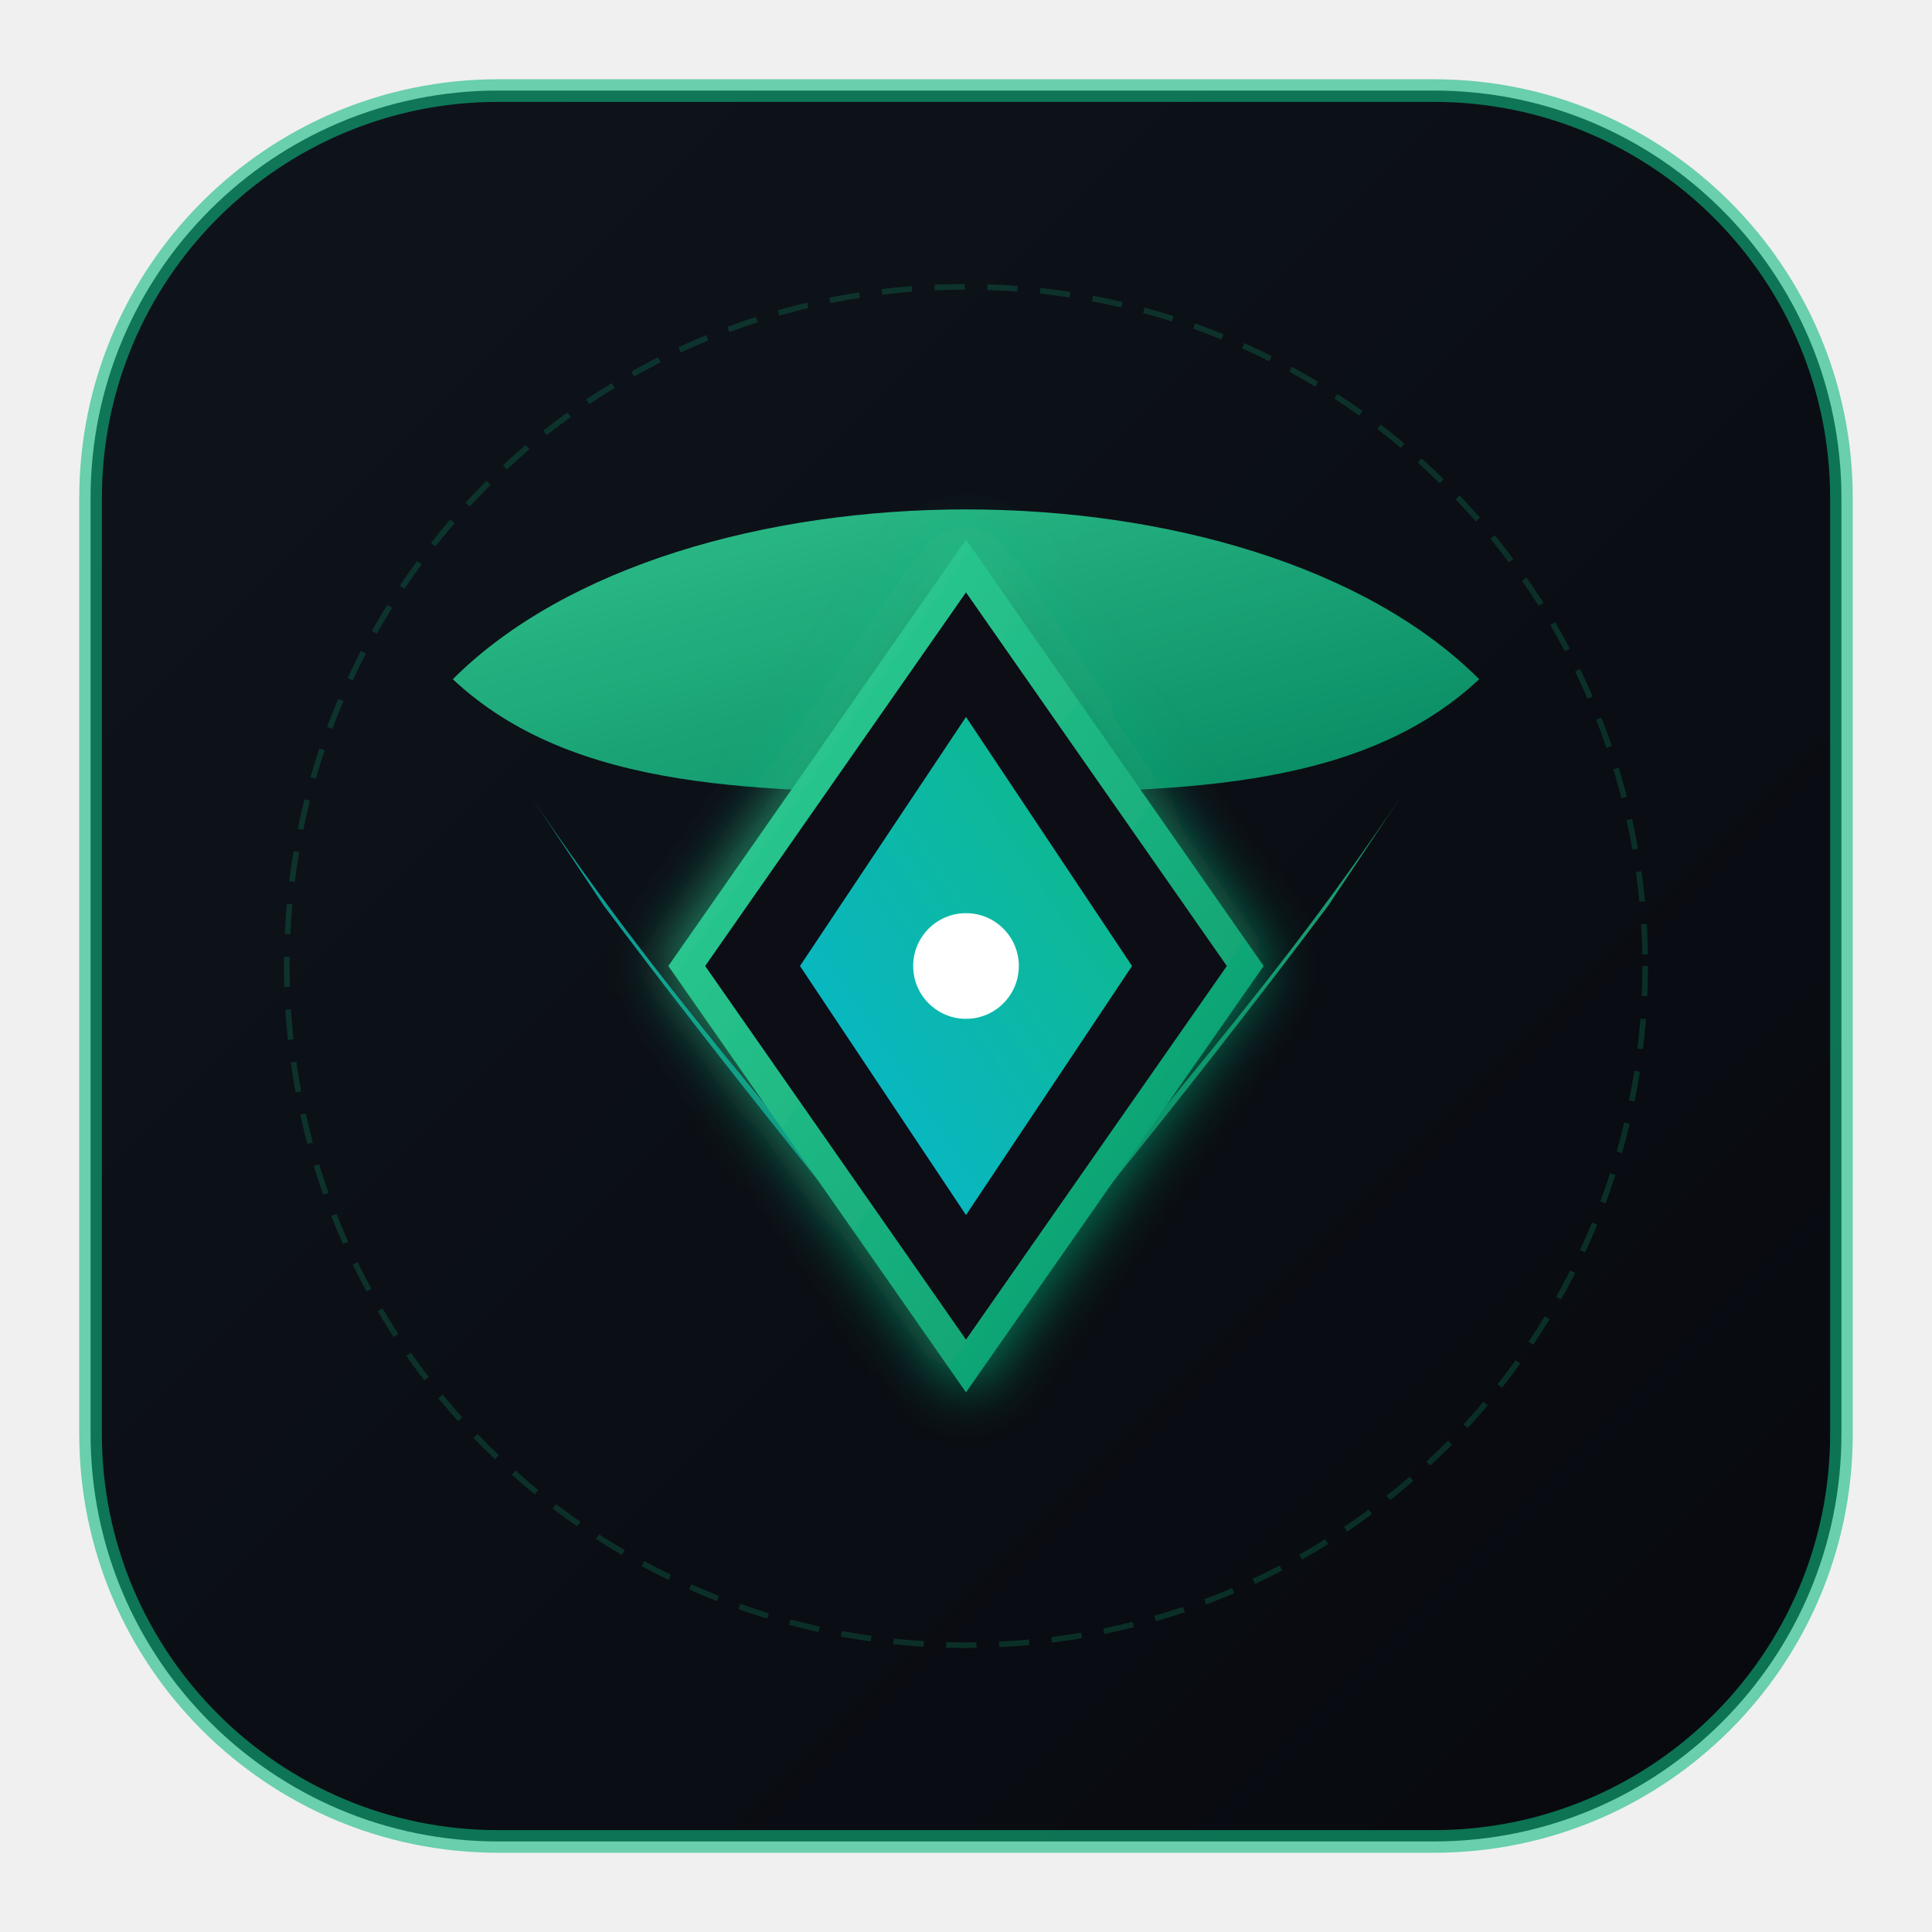
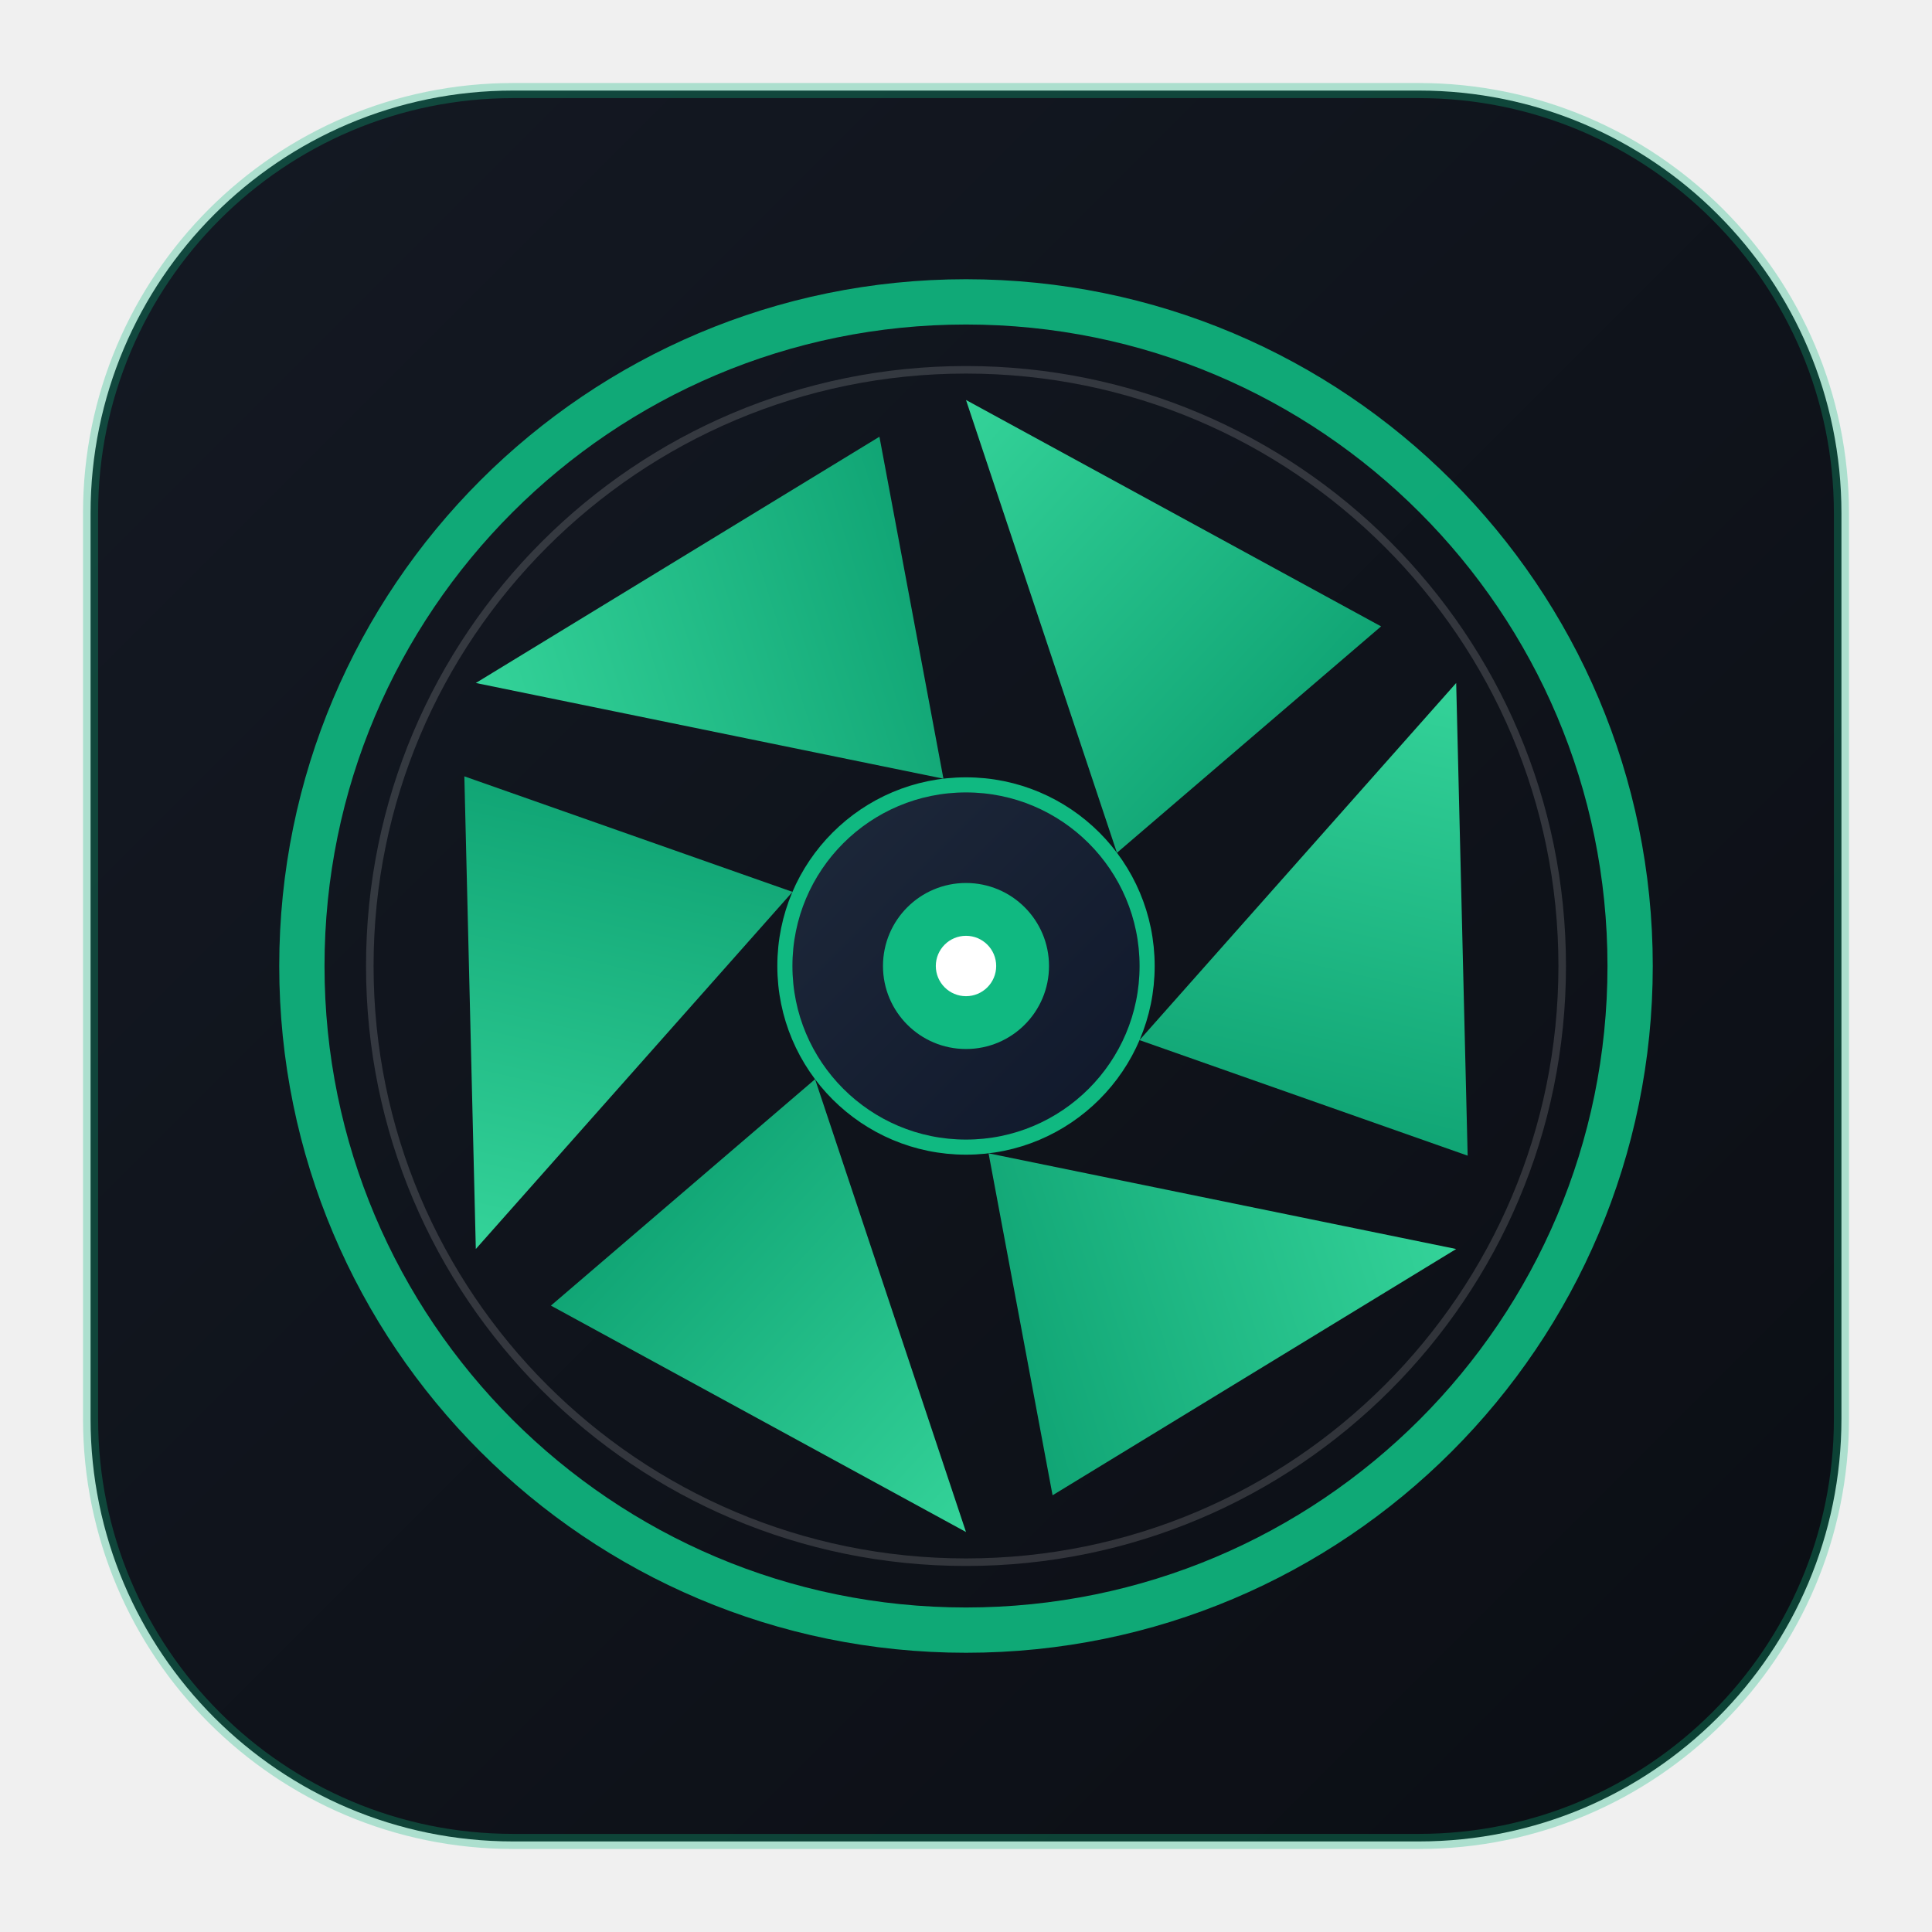
<svg xmlns="http://www.w3.org/2000/svg" viewBox="0 0 512 512" width="512" height="512">
  <defs>
    <linearGradient id="bgGrad" x1="0%" y1="0%" x2="100%" y2="100%">
-       <stop offset="0%" stop-color="#0f141c" />
-       <stop offset="100%" stop-color="#07090e" />
+       <stop offset="0%" stop-color="#141923" />
+       <stop offset="100%" stop-color="#0b0e14" />
    </linearGradient>
-     <linearGradient id="emeraldGrad" x1="0%" y1="0%" x2="100%" y2="100%">
+     <linearGradient id="shutterGrad" x1="0%" y1="0%" x2="100%" y2="100%">
      <stop offset="0%" stop-color="#34d399" />
      <stop offset="100%" stop-color="#059669" />
    </linearGradient>
-     <linearGradient id="cyanGrad" x1="0%" y1="100%" x2="100%" y2="0%">
-       <stop offset="0%" stop-color="#06b6d4" />
-       <stop offset="100%" stop-color="#10b981" />
+     <linearGradient id="steelGrad" x1="0%" y1="0%" x2="100%" y2="100%">
+       <stop offset="0%" stop-color="#1e293b" />
+       <stop offset="100%" stop-color="#0f172a" />
    </linearGradient>
-     <filter id="neonGlow" x="-20%" y="-20%" width="140%" height="140%">
-       <feGaussianBlur stdDeviation="8" result="blur" />
-       <feMerge>
-         <feMergeNode in="blur" />
-         <feMergeNode in="SourceGraphic" />
-       </feMerge>
-     </filter>
  </defs>
-   <rect x="24" y="24" width="464" height="464" rx="108" fill="url(#bgGrad)" stroke="#10b981" stroke-width="6" stroke-opacity="0.6" />
-   <circle cx="256" cy="256" r="180" fill="none" stroke="#10b981" stroke-width="1.5" stroke-opacity="0.2" stroke-dasharray="8 6" />
-   <path d="M120 180 C180 120, 332 120, 392 180 C360 210, 310 210, 256 210 C202 210, 152 210, 120 180 Z" fill="url(#emeraldGrad)" opacity="0.9" />
-   <path d="M140 210 C180 270, 220 310, 256 360 C230 330, 190 280, 160 240 Z" fill="url(#cyanGrad)" opacity="0.85" />
-   <path d="M372 210 C332 270, 292 310, 256 360 C282 330, 322 280, 352 240 Z" fill="url(#emeraldGrad)" opacity="0.85" />
-   <polygon points="256,150 330,256 256,362 182,256" fill="#090d14" stroke="url(#emeraldGrad)" stroke-width="8" filter="url(#neonGlow)" />
-   <polygon points="256,190 300,256 256,322 212,256" fill="url(#cyanGrad)" />
-   <circle cx="256" cy="256" r="14" fill="#ffffff" />
+   <rect x="24" y="24" width="464" height="464" rx="112" fill="url(#bgGrad)" stroke="#10b981" stroke-width="4" stroke-opacity="0.3" />
+   <circle cx="256" cy="256" r="176" fill="none" stroke="#10b981" stroke-width="12" stroke-opacity="0.9" />
+   <circle cx="256" cy="256" r="158" fill="none" stroke="#ffffff" stroke-width="2" stroke-opacity="0.15" />
+   <g transform="translate(256, 256)">
+     <path d="M0 -150 L110 -90 L40 -30 Z" fill="url(#shutterGrad)" transform="rotate(0)" />
+     <path d="M0 -150 L110 -90 L40 -30 Z" fill="url(#shutterGrad)" transform="rotate(60)" />
+     <path d="M0 -150 L110 -90 L40 -30 Z" fill="url(#shutterGrad)" transform="rotate(120)" />
+     <path d="M0 -150 L110 -90 L40 -30 Z" fill="url(#shutterGrad)" transform="rotate(180)" />
+     <path d="M0 -150 L110 -90 L40 -30 Z" fill="url(#shutterGrad)" transform="rotate(240)" />
+     <path d="M0 -150 L110 -90 L40 -30 Z" fill="url(#shutterGrad)" transform="rotate(300)" />
+     <circle cx="0" cy="0" r="48" fill="url(#steelGrad)" stroke="#10b981" stroke-width="4" />
+     <circle cx="0" cy="0" r="22" fill="#10b981" />
+     <circle cx="0" cy="0" r="8" fill="#ffffff" />
+   </g>
</svg>
